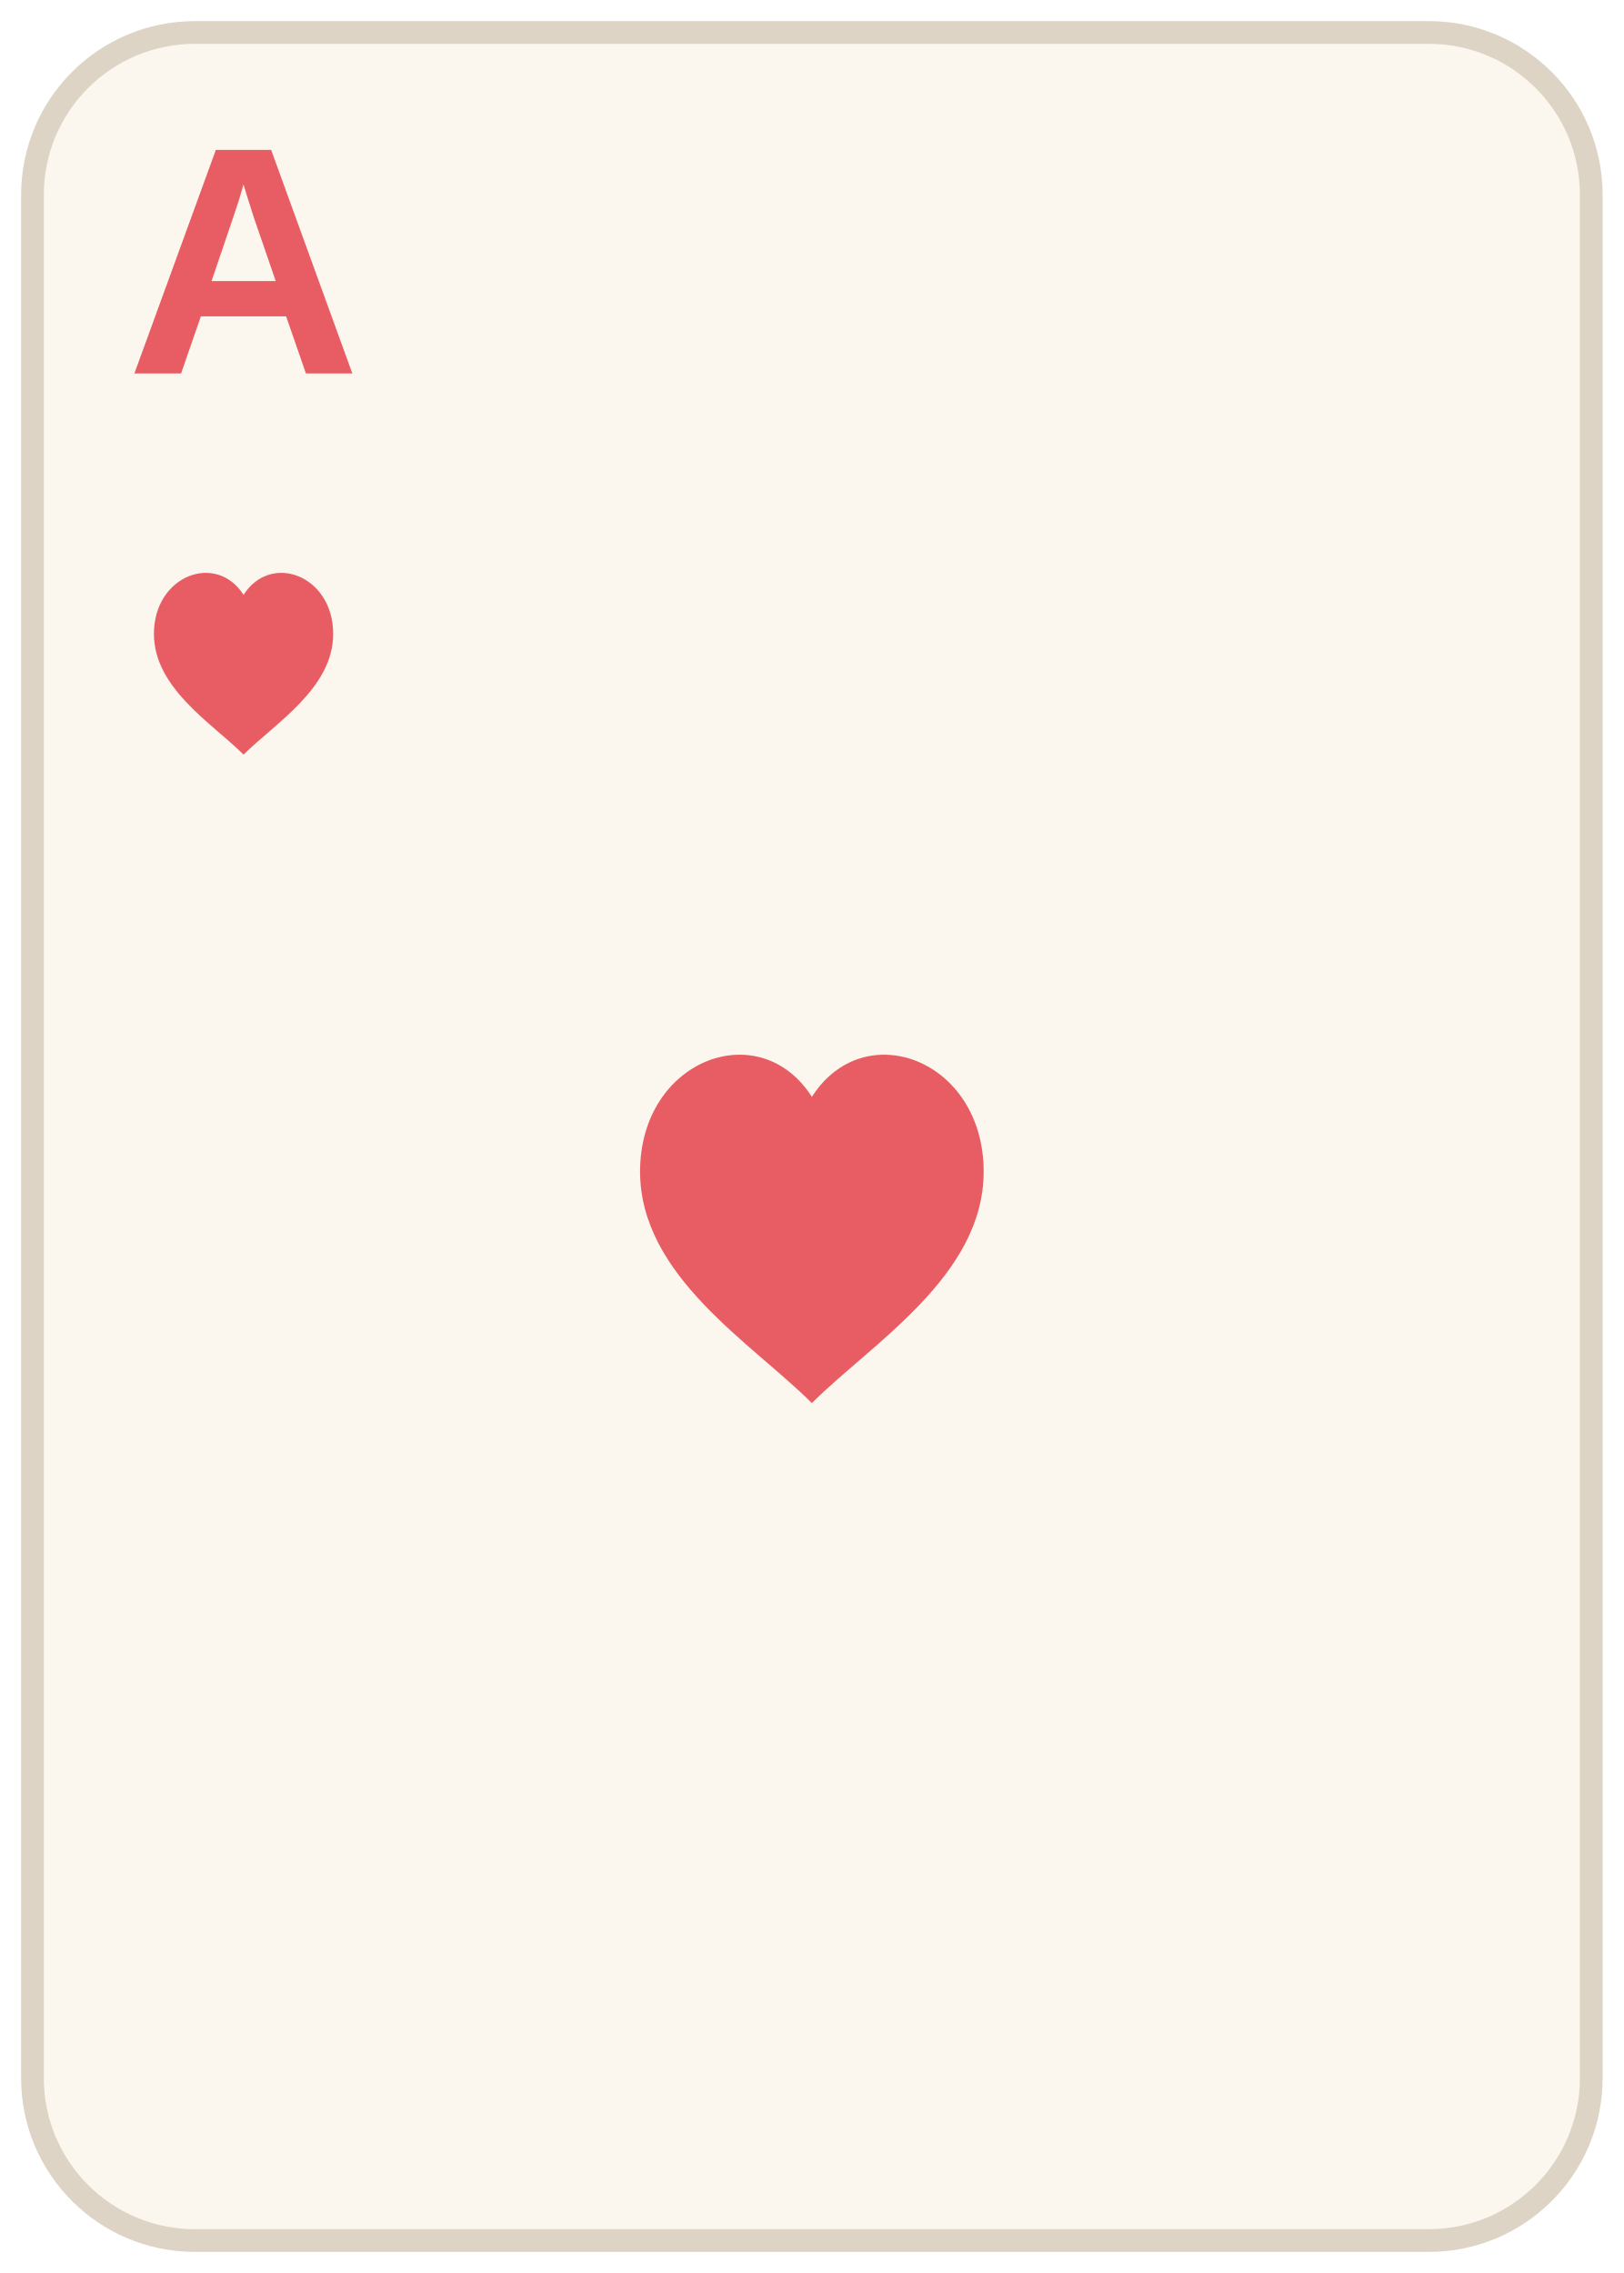
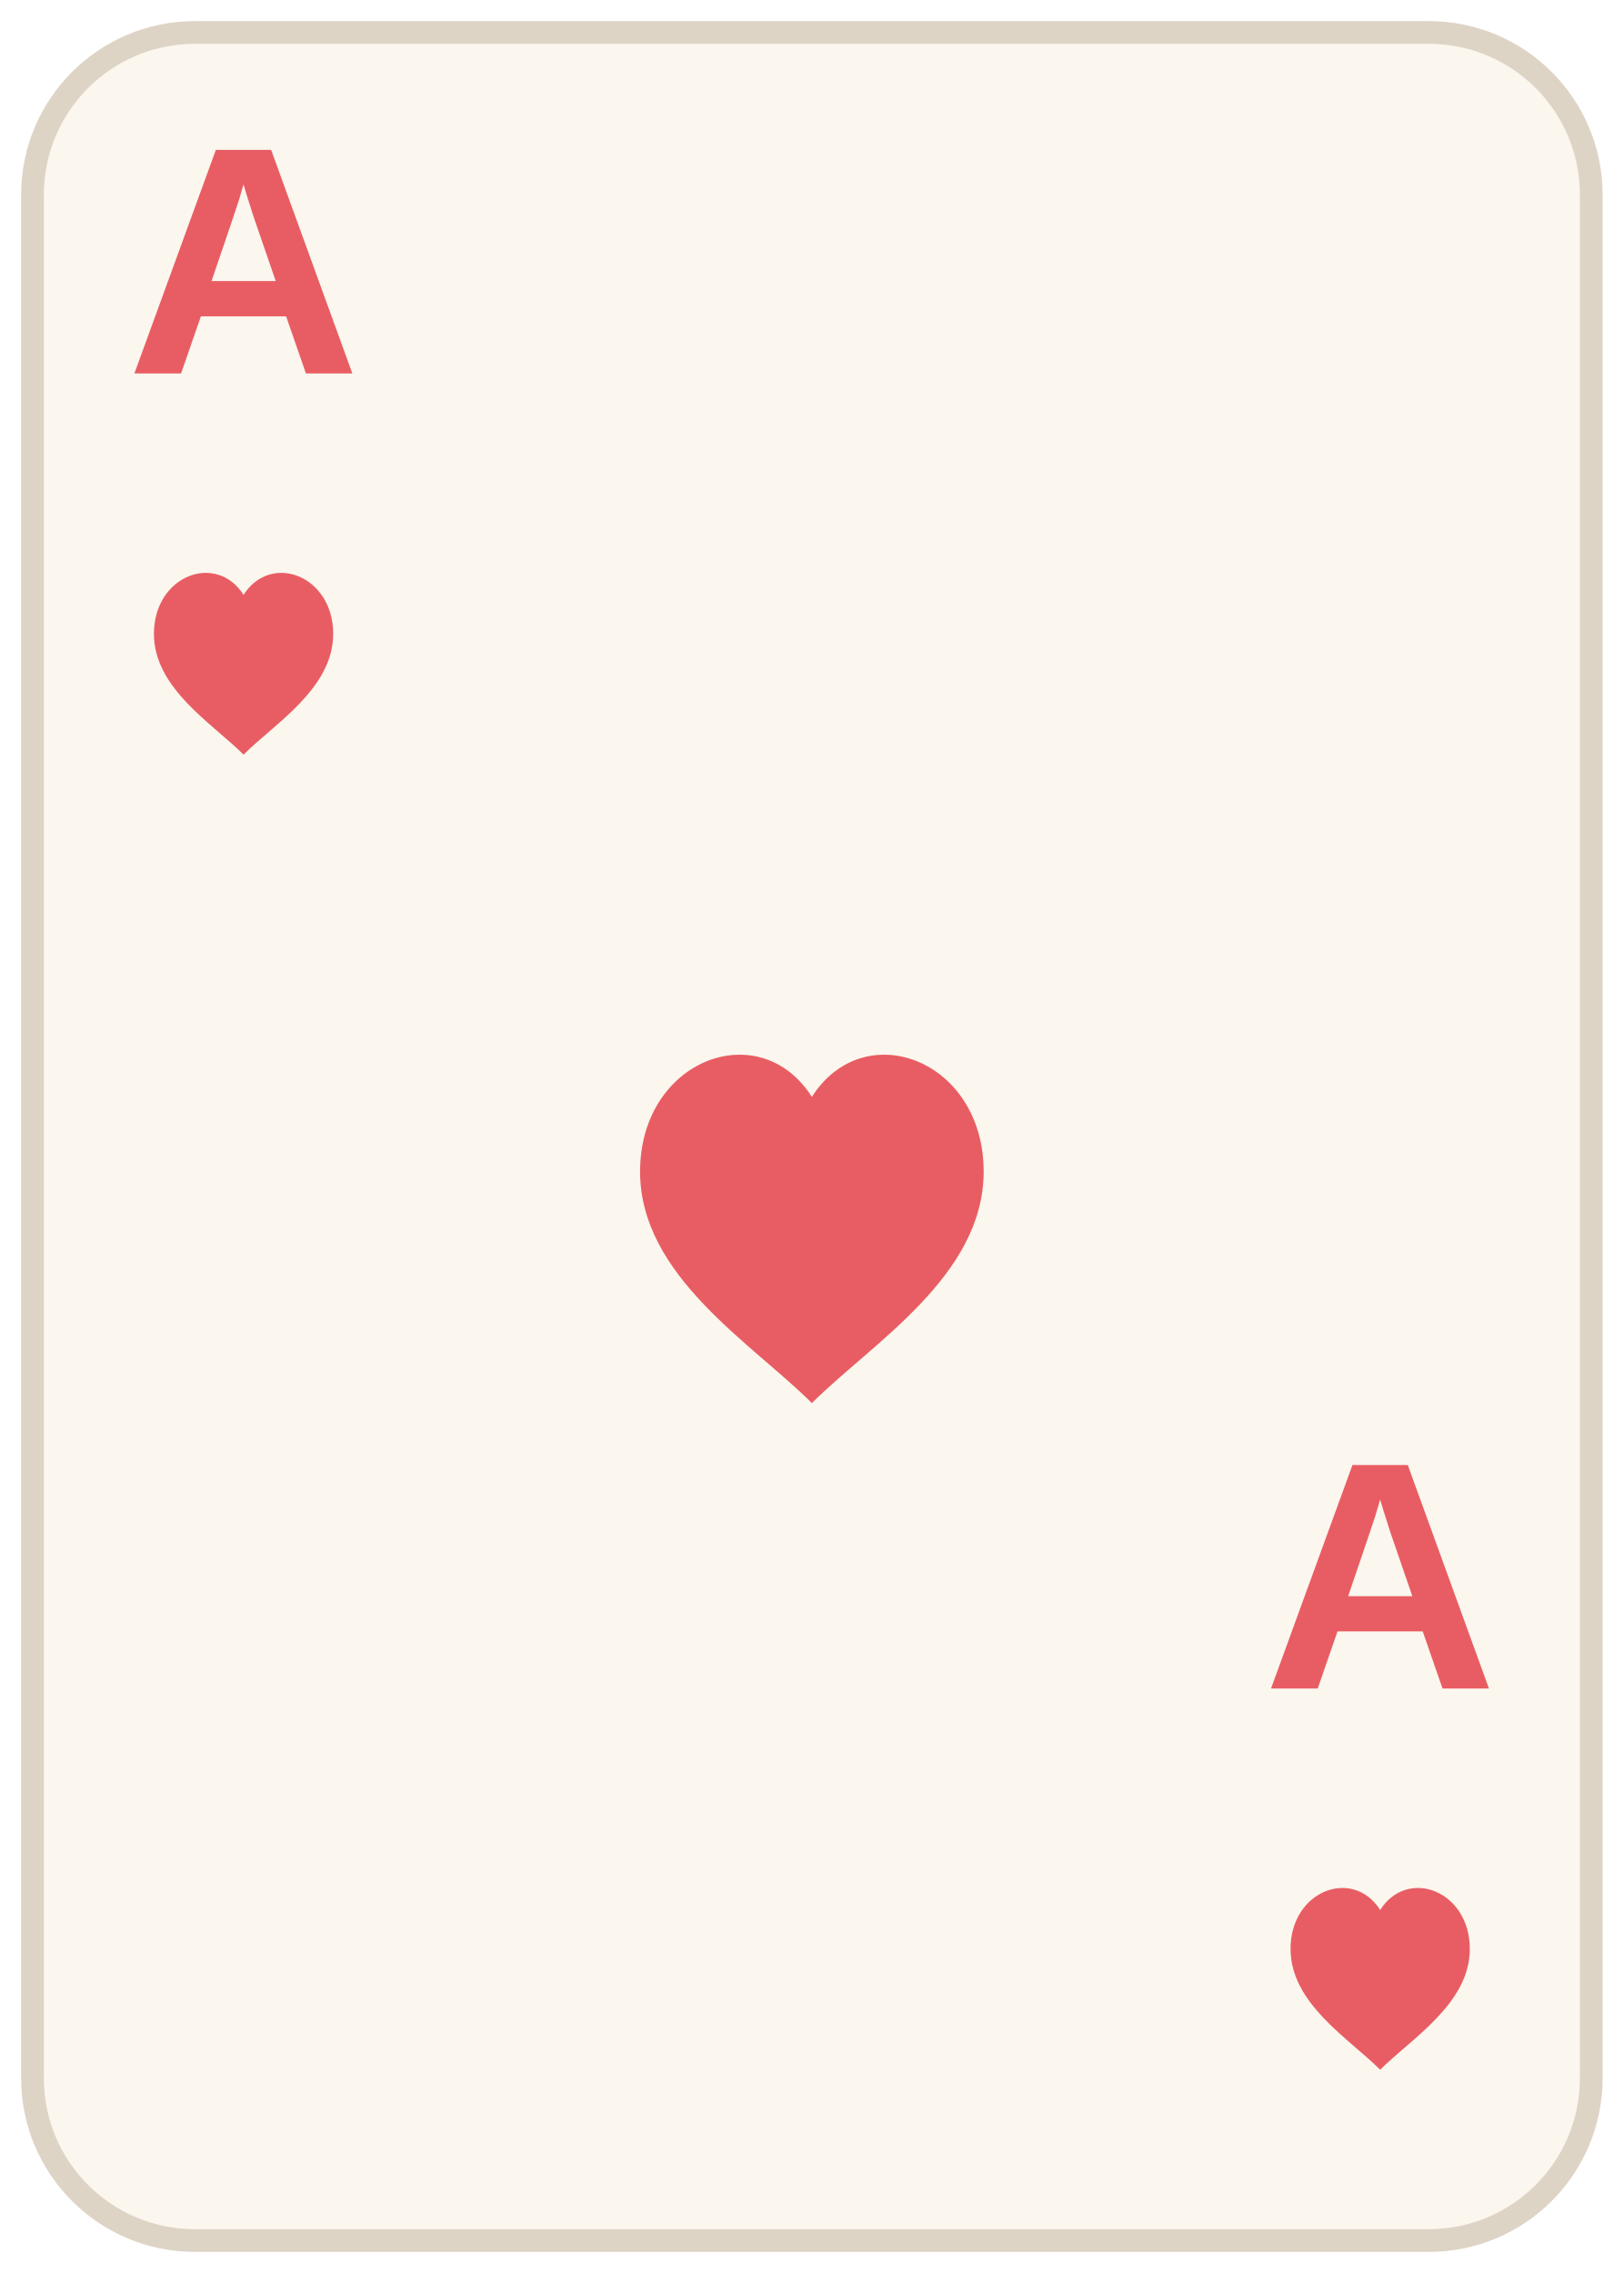
<svg xmlns="http://www.w3.org/2000/svg" viewBox="0 0 100 140" role="img" aria-label="Ace of Hearts">
  <rect x="2" y="2" width="96" height="136" rx="10" fill="#fbf6ee" stroke="#ded4c5" stroke-width="1.4" />
  <g font-family="Haskoy,-apple-system,BlinkMacSystemFont,'Segoe UI',Arial,sans-serif">
    <text x="15" y="23" fill="#e85d63" font-size="20" font-weight="700" text-anchor="middle">A</text>
    <path fill="#e85d63" d="M0-7C-7-18-23-12-23 3c0 14 15 23 23 31C8 26 23 17 23 3 23-12 7-18 0-7Z" transform="translate(15 40) scale(0.24) translate(0 -7)" />
  </g>
  <g>
    <path fill="#e85d63" d="M0-7C-7-18-23-12-23 3c0 14 15 23 23 31C8 26 23 17 23 3 23-12 7-18 0-7Z" transform="translate(50 74) scale(0.46) translate(0 -7)" />
  </g>
+   <g data-card-corner="bottom-right" font-family="Haskoy,-apple-system,BlinkMacSystemFont,'Segoe UI',Arial,sans-serif">
+     <text x="85" y="104" fill="#e85d63" font-size="20" font-weight="700" text-anchor="middle">A</text>
+     <path fill="#e85d63" d="M0-7C-7-18-23-12-23 3c0 14 15 23 23 31C8 26 23 17 23 3 23-12 7-18 0-7Z" transform="translate(85 121) scale(0.24) translate(0 -7)" />
+   </g>
</svg>
